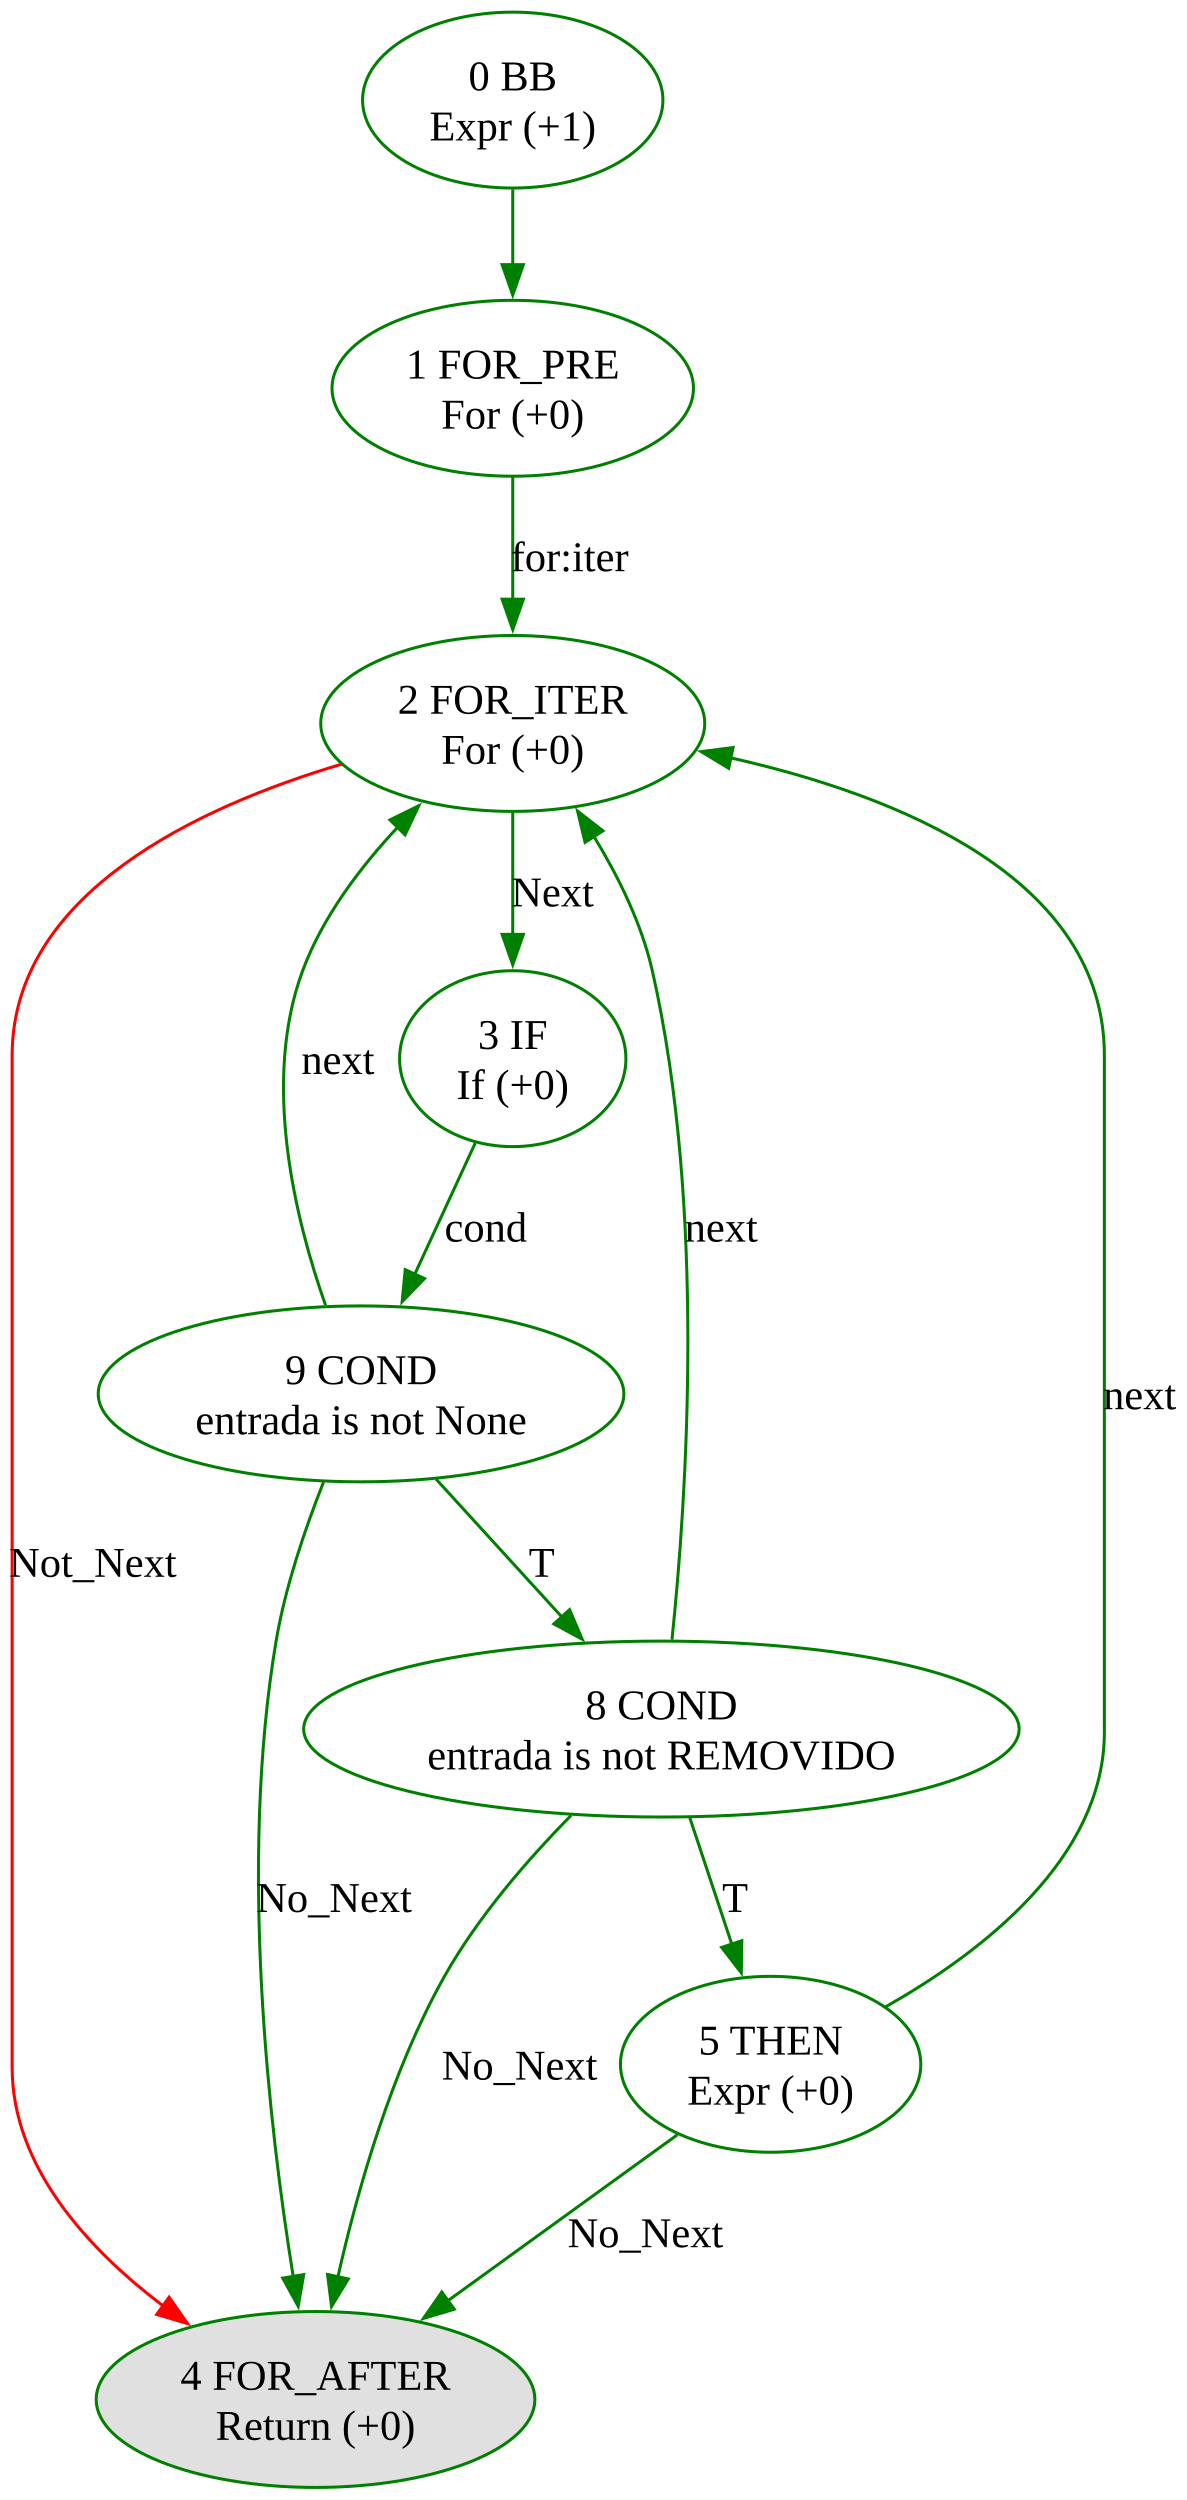
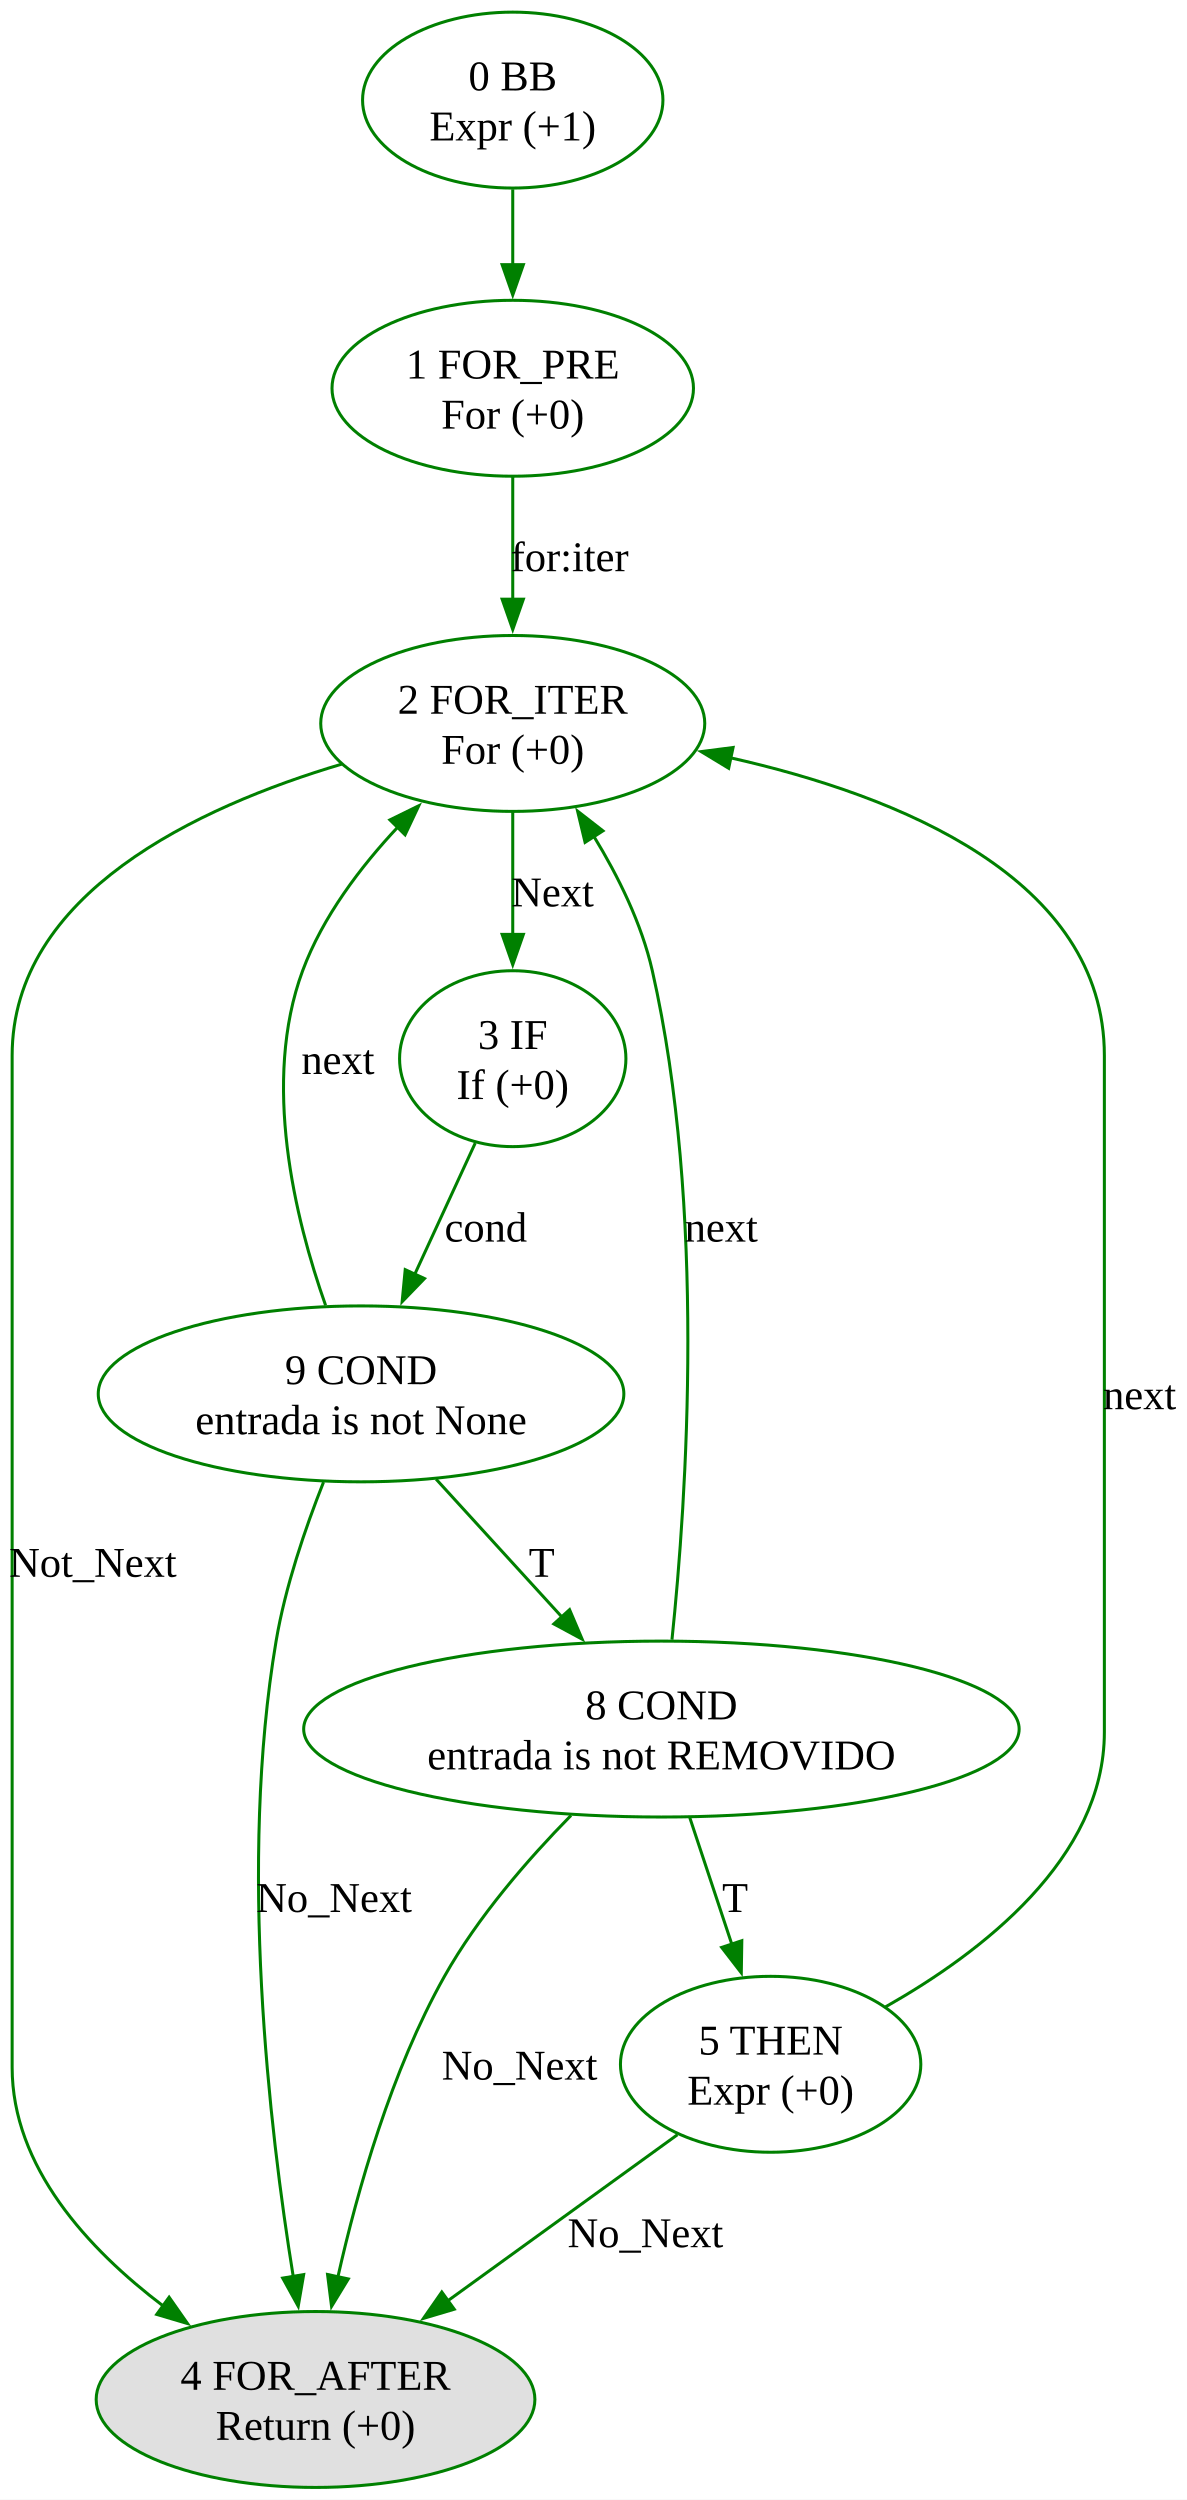
<svg xmlns="http://www.w3.org/2000/svg" xmlns:xlink="http://www.w3.org/1999/xlink" width="391pt" height="824pt" viewBox="0.00 0.00 391.00 824.00">
  <g id="graph0" class="graph" transform="scale(1 1) rotate(0) translate(4 819.86)">
    <polygon fill="white" stroke="none" points="-4,4 -4,-819.86 387.25,-819.86 387.25,4 -4,4" />
    <g id="node1" class="node">
      <g id="a_node1">
        <a xlink:title="'&#10;        Devolve uma lista com todas as chaves presentes na tabela.&#10;        '&#10;resultado = []&#10;">
          <ellipse fill="none" stroke="green" cx="165" cy="-786.87" rx="49.5" ry="28.99" />
          <text xml:space="preserve" text-anchor="middle" x="165" y="-790.07" font-family="Times New Roman,serif" font-size="14.00">0 BB</text>
          <text xml:space="preserve" text-anchor="middle" x="165" y="-773.57" font-family="Times New Roman,serif" font-size="14.00">Expr (+1)</text>
        </a>
      </g>
    </g>
    <g id="node2" class="node">
      <g id="a_node2">
        <a xlink:title="for entrada in self.tabela:&#10;    if entrada is not None and entrada is not REMOVIDO:&#10;        resultado.append(entrada[0])&#10;">
          <ellipse fill="none" stroke="green" cx="165" cy="-691.89" rx="59.57" ry="28.99" />
          <text xml:space="preserve" text-anchor="middle" x="165" y="-695.09" font-family="Times New Roman,serif" font-size="14.00">1 FOR_PRE</text>
          <text xml:space="preserve" text-anchor="middle" x="165" y="-678.59" font-family="Times New Roman,serif" font-size="14.00">For (+0)</text>
        </a>
      </g>
    </g>
    <g id="edge1" class="edge">
      <path fill="none" stroke="green" d="M165,-757.47C165,-749.63 165,-740.97 165,-732.62" />
      <polygon fill="green" stroke="green" points="168.5,-732.63 165,-722.63 161.5,-732.63 168.5,-732.63" />
    </g>
    <g id="node3" class="node">
      <ellipse fill="none" stroke="green" cx="165" cy="-581.41" rx="63.29" ry="28.99" />
      <text xml:space="preserve" text-anchor="middle" x="165" y="-584.61" font-family="Times New Roman,serif" font-size="14.00">2 FOR_ITER</text>
      <text xml:space="preserve" text-anchor="middle" x="165" y="-568.11" font-family="Times New Roman,serif" font-size="14.00">For (+0)</text>
    </g>
    <g id="edge2" class="edge">
      <path fill="none" stroke="green" d="M165,-662.67C165,-650.34 165,-635.65 165,-622.23" />
      <polygon fill="green" stroke="green" points="168.5,-622.37 165,-612.37 161.5,-622.37 168.5,-622.37" />
      <text xml:space="preserve" text-anchor="middle" x="183.75" y="-631.6" font-family="Times New Roman,serif" font-size="14.00">for:iter</text>
    </g>
    <g id="node4" class="node">
      <g id="a_node4">
        <a xlink:title="if entrada is not None and entrada is not REMOVIDO:&#10;    resultado.append(entrada[0])&#10;">
          <ellipse fill="none" stroke="green" cx="165" cy="-470.92" rx="37.3" ry="28.99" />
          <text xml:space="preserve" text-anchor="middle" x="165" y="-474.12" font-family="Times New Roman,serif" font-size="14.00">3 IF</text>
          <text xml:space="preserve" text-anchor="middle" x="165" y="-457.62" font-family="Times New Roman,serif" font-size="14.00">If (+0)</text>
        </a>
      </g>
    </g>
    <g id="edge3" class="edge">
      <path fill="none" stroke="green" d="M165,-552.19C165,-539.85 165,-525.17 165,-511.75" />
      <polygon fill="green" stroke="green" points="168.5,-511.89 165,-501.89 161.5,-511.89 168.5,-511.89" />
      <text xml:space="preserve" text-anchor="middle" x="178.12" y="-521.11" font-family="Times New Roman,serif" font-size="14.00">Next</text>
    </g>
    <g id="node5" class="node">
      <g id="a_node5">
        <a xlink:title="return resultado&#10;">
          <ellipse fill="#e0e0e0" stroke="green" cx="100" cy="-28.99" rx="72.3" ry="28.99" />
          <text xml:space="preserve" text-anchor="middle" x="100" y="-32.19" font-family="Times New Roman,serif" font-size="14.00">4 FOR_AFTER</text>
          <text xml:space="preserve" text-anchor="middle" x="100" y="-15.69" font-family="Times New Roman,serif" font-size="14.00">Return (+0)</text>
        </a>
      </g>
    </g>
    <g id="edge7" class="edge">
-       <path fill="none" stroke="red" d="M108.68,-568.02C60.88,-553.8 0,-525.23 0,-471.92 0,-471.92 0,-471.92 0,-138.47 0,-105.74 24.92,-78.65 49.89,-59.73" />
-       <polygon fill="red" stroke="red" points="51.74,-62.7 57.81,-54.02 47.65,-57.03 51.74,-62.7" />
+       <path fill="none" stroke="green" d="M108.68,-568.02C60.88,-553.8 0,-525.23 0,-471.92 0,-471.92 0,-471.92 0,-138.47 0,-105.74 24.92,-78.65 49.89,-59.73" />
+       <polygon fill="green" stroke="green" points="51.74,-62.7 57.81,-54.02 47.65,-57.03 51.74,-62.7" />
      <text xml:space="preserve" text-anchor="middle" x="26.62" y="-300.15" font-family="Times New Roman,serif" font-size="14.00">Not_Next</text>
    </g>
    <g id="node8" class="node">
      <g id="a_node8">
        <a xlink:title="entrada is not None">
          <ellipse fill="none" stroke="green" cx="115" cy="-360.44" rx="86.62" ry="28.99" />
          <text xml:space="preserve" text-anchor="middle" x="115" y="-363.64" font-family="Times New Roman,serif" font-size="14.00">9 COND</text>
          <text xml:space="preserve" text-anchor="middle" x="115" y="-347.14" font-family="Times New Roman,serif" font-size="14.00">entrada is not None</text>
        </a>
      </g>
    </g>
    <g id="edge6" class="edge">
      <path fill="none" stroke="green" d="M152.64,-443.11C146.59,-429.98 139.2,-413.94 132.57,-399.57" />
      <polygon fill="green" stroke="green" points="135.91,-398.45 128.55,-390.83 129.56,-401.38 135.91,-398.45" />
      <text xml:space="preserve" text-anchor="middle" x="156.12" y="-410.63" font-family="Times New Roman,serif" font-size="14.00">cond</text>
    </g>
    <g id="node6" class="node">
      <g id="a_node6">
        <a xlink:title="resultado.append(entrada[0])&#10;">
          <ellipse fill="none" stroke="green" cx="250" cy="-139.47" rx="49.5" ry="28.99" />
          <text xml:space="preserve" text-anchor="middle" x="250" y="-142.67" font-family="Times New Roman,serif" font-size="14.00">5 THEN</text>
          <text xml:space="preserve" text-anchor="middle" x="250" y="-126.17" font-family="Times New Roman,serif" font-size="14.00">Expr (+0)</text>
        </a>
      </g>
    </g>
    <g id="edge8" class="edge">
      <path fill="none" stroke="green" d="M287.86,-158.39C319.67,-176.38 360,-207.38 360,-248.96 360,-471.92 360,-471.92 360,-471.92 360,-530.4 292.21,-557.63 236.57,-570.13" />
      <polygon fill="green" stroke="green" points="236.17,-566.64 227.11,-572.13 237.62,-573.49 236.17,-566.64" />
      <text xml:space="preserve" text-anchor="middle" x="371.62" y="-355.39" font-family="Times New Roman,serif" font-size="14.00">next</text>
    </g>
    <g id="edge9" class="edge">
      <path fill="none" stroke="green" d="M219.28,-116.26C197.39,-100.43 167.67,-78.93 143.36,-61.35" />
      <polygon fill="green" stroke="green" points="145.72,-58.74 135.57,-55.72 141.62,-64.41 145.72,-58.74" />
      <text xml:space="preserve" text-anchor="middle" x="208.73" y="-79.18" font-family="Times New Roman,serif" font-size="14.00">No_Next</text>
    </g>
    <g id="node7" class="node">
      <g id="a_node7">
        <a xlink:title="entrada is not REMOVIDO">
          <ellipse fill="none" stroke="green" cx="214" cy="-249.96" rx="117.91" ry="28.99" />
          <text xml:space="preserve" text-anchor="middle" x="214" y="-253.16" font-family="Times New Roman,serif" font-size="14.00">8 COND</text>
          <text xml:space="preserve" text-anchor="middle" x="214" y="-236.66" font-family="Times New Roman,serif" font-size="14.00">entrada is not REMOVIDO</text>
        </a>
      </g>
    </g>
    <g id="edge10" class="edge">
      <path fill="none" stroke="green" d="M217.48,-279.41C222.35,-326.13 228.74,-421.72 211,-499.91 207.48,-515.42 199.82,-530.95 191.75,-544.17" />
      <polygon fill="green" stroke="green" points="188.84,-542.22 186.37,-552.52 194.73,-546.01 188.84,-542.22" />
      <text xml:space="preserve" text-anchor="middle" x="233.72" y="-410.63" font-family="Times New Roman,serif" font-size="14.00">next</text>
    </g>
    <g id="edge11" class="edge">
      <path fill="none" stroke="green" d="M184.21,-221.5C169.89,-206.93 153.49,-188.02 142.5,-168.47 125.01,-137.35 113.85,-98.17 107.38,-69.43" />
      <polygon fill="green" stroke="green" points="110.8,-68.72 105.28,-59.67 103.96,-70.19 110.8,-68.72" />
      <text xml:space="preserve" text-anchor="middle" x="167.25" y="-134.42" font-family="Times New Roman,serif" font-size="14.00">No_Next</text>
    </g>
    <g id="edge4" class="edge">
      <path fill="none" stroke="green" d="M223.36,-220.74C227.61,-207.96 232.69,-192.65 237.27,-178.85" />
      <polygon fill="green" stroke="green" points="240.5,-180.21 240.33,-169.61 233.86,-178 240.5,-180.21" />
      <text xml:space="preserve" text-anchor="middle" x="238.28" y="-189.67" font-family="Times New Roman,serif" font-size="14.00">T</text>
    </g>
    <g id="edge12" class="edge">
      <path fill="none" stroke="green" d="M103.31,-389.63C93.21,-418.23 82.2,-463.39 95.75,-499.91 102.33,-517.66 114.78,-534.12 127.32,-547.47" />
      <polygon fill="green" stroke="green" points="124.52,-549.62 134.03,-554.29 129.51,-544.71 124.52,-549.62" />
      <text xml:space="preserve" text-anchor="middle" x="107.38" y="-465.87" font-family="Times New Roman,serif" font-size="14.00">next</text>
    </g>
    <g id="edge13" class="edge">
      <path fill="none" stroke="green" d="M102.64,-331.37C96.61,-316.17 90.03,-296.89 87,-278.95 74.62,-205.66 84.7,-118.67 92.68,-69.34" />
      <polygon fill="green" stroke="green" points="96.09,-70.16 94.29,-59.72 89.18,-69 96.09,-70.16" />
      <text xml:space="preserve" text-anchor="middle" x="106.11" y="-189.67" font-family="Times New Roman,serif" font-size="14.00">No_Next</text>
    </g>
    <g id="edge5" class="edge">
      <path fill="none" stroke="green" d="M139.73,-332.34C152.27,-318.6 167.67,-301.72 181.19,-286.91" />
      <polygon fill="green" stroke="green" points="183.73,-289.32 187.88,-279.58 178.55,-284.61 183.73,-289.32" />
      <text xml:space="preserve" text-anchor="middle" x="174.55" y="-300.15" font-family="Times New Roman,serif" font-size="14.00">T</text>
    </g>
  </g>
</svg>
